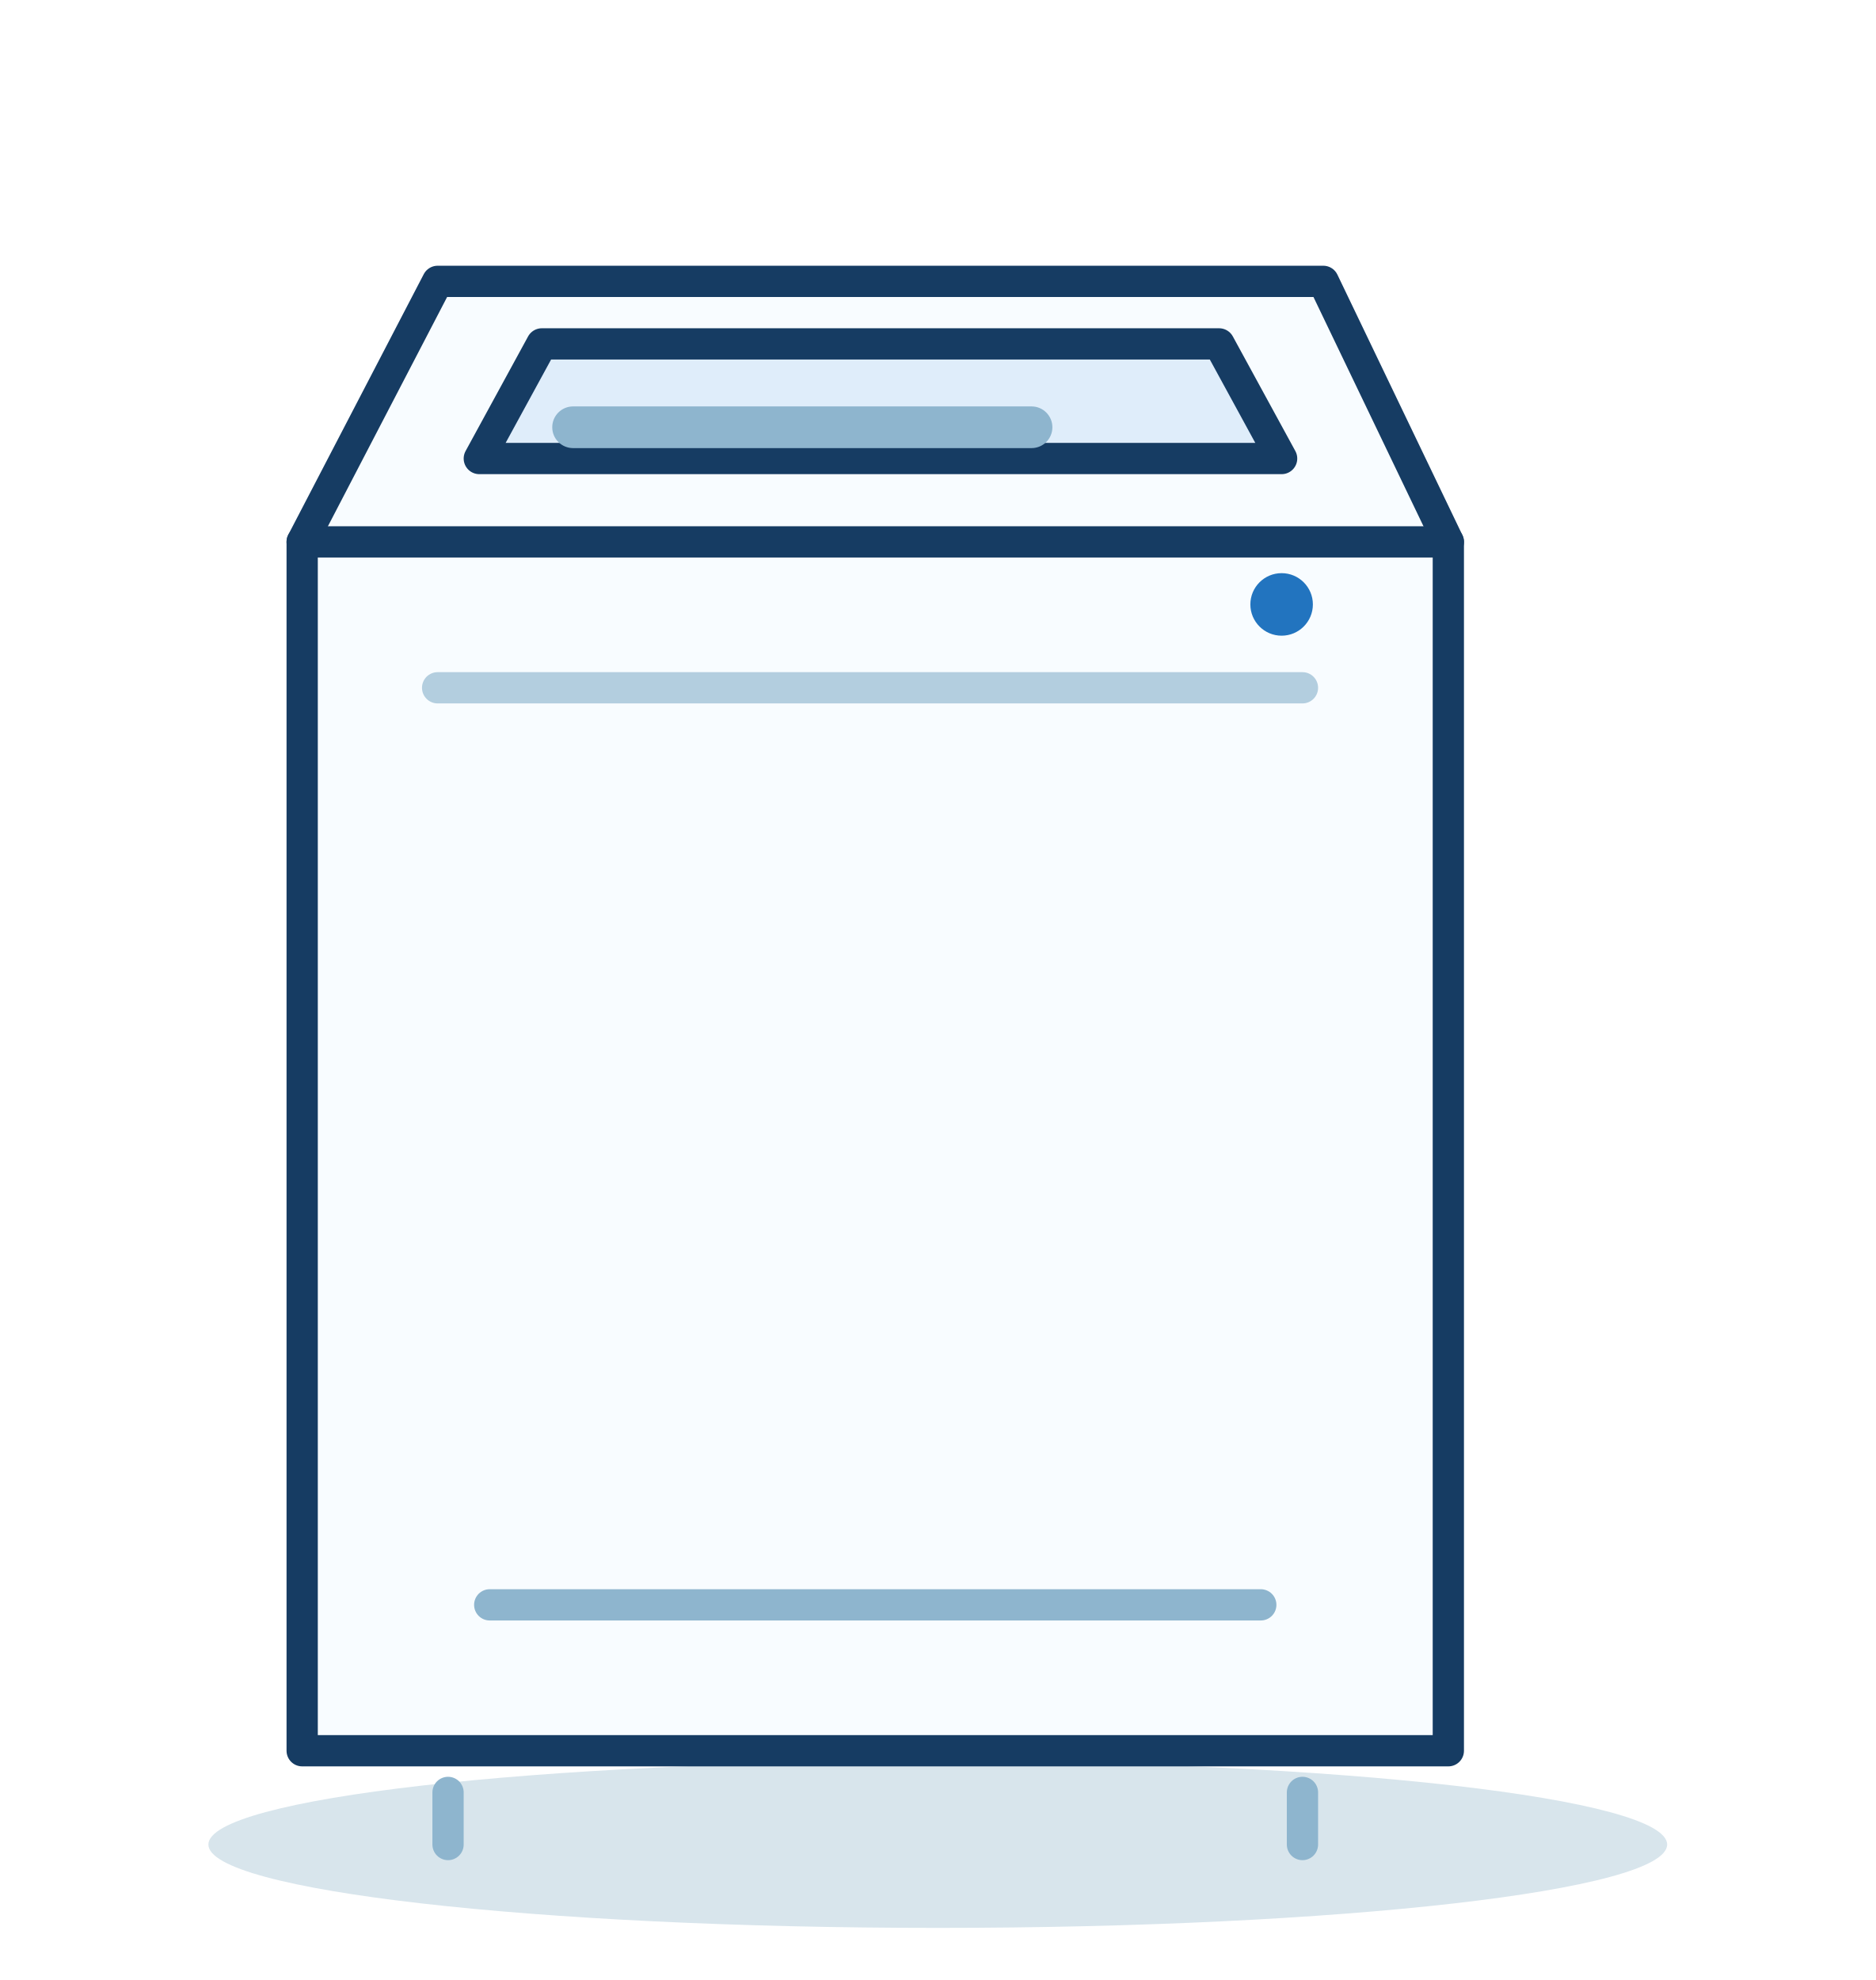
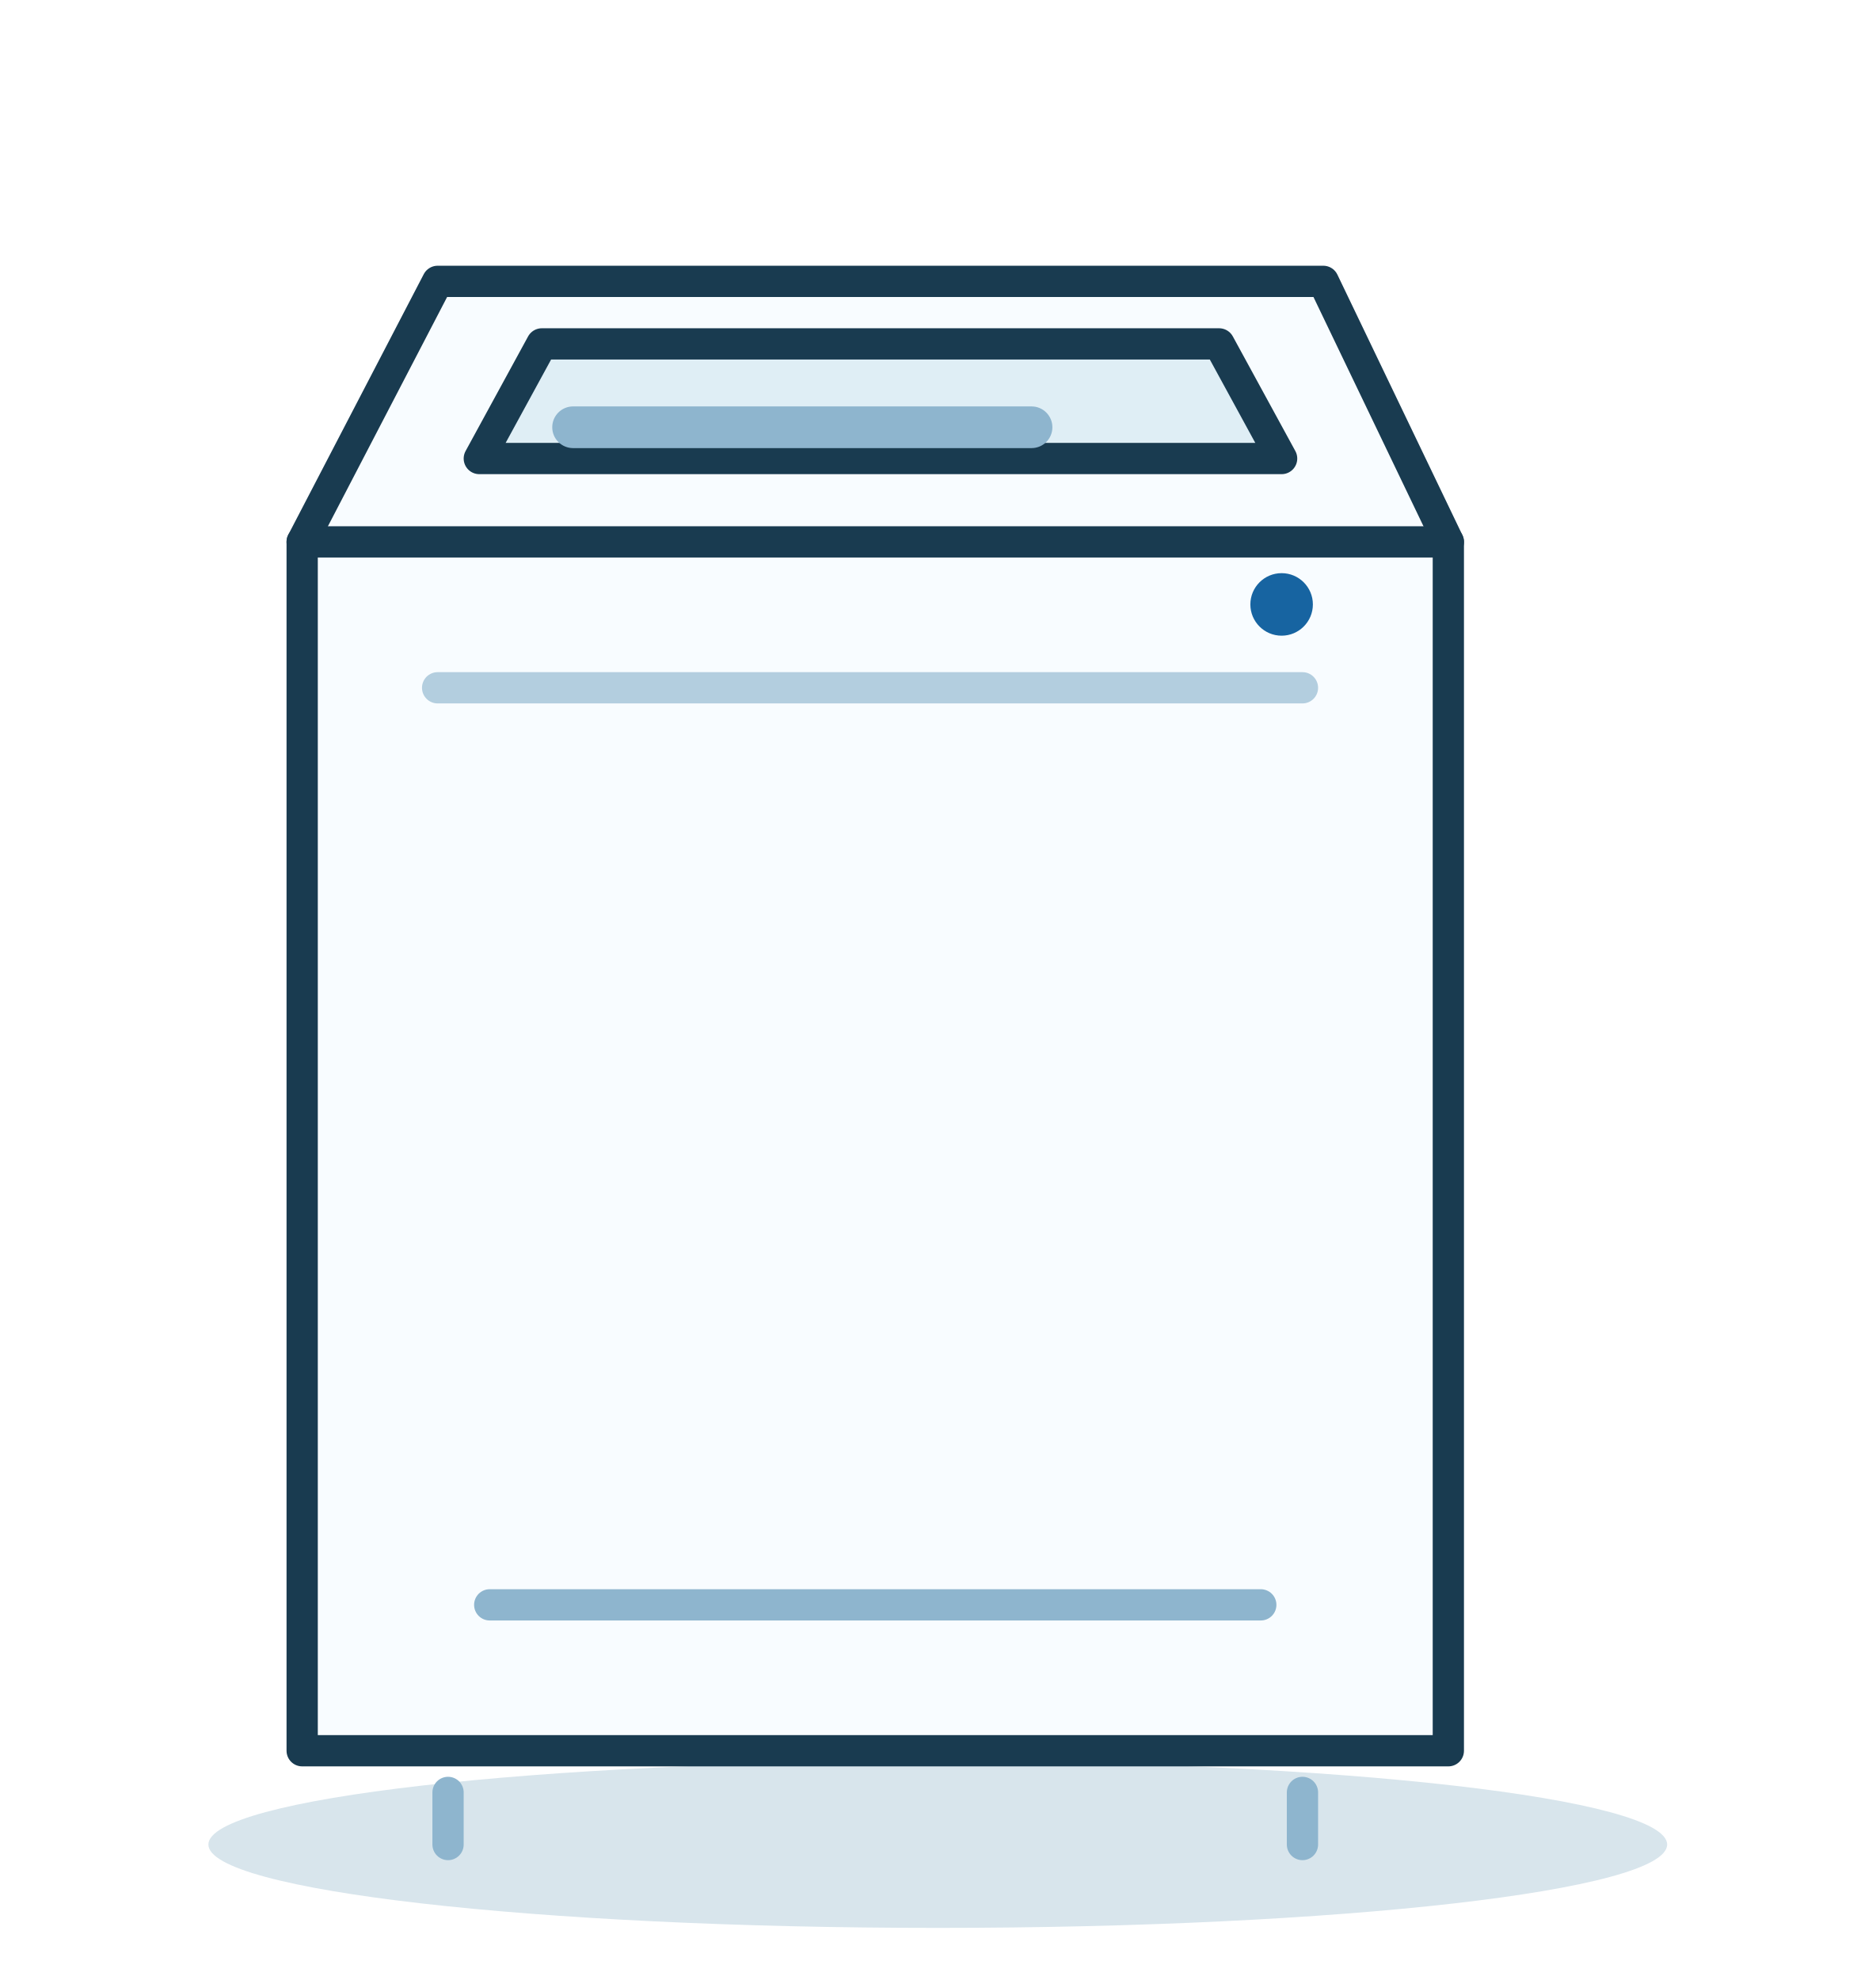
<svg xmlns="http://www.w3.org/2000/svg" width="180" height="190" viewBox="0 0 180 190" fill="none">
-   <g stroke="#163c63" stroke-width="3" stroke-linecap="round" stroke-linejoin="round">
+   <g stroke="#193b50" stroke-width="3" stroke-linecap="round" stroke-linejoin="round">
    <ellipse cx="90" cy="177" rx="70" ry="8" fill="#d8e5ec" stroke="none" />
    <path d="M29 52 42 27h85l12 25v116H29Z" fill="#f8fcff" />
    <path d="M29 52h110" />
-     <path d="m46 44 6-11h65l6 11Z" fill="#dfedfa" />
+     <path d="m46 44 6-11h65l6 11Z" fill="#dfeef5" />
    <path d="M42 66h83" stroke="#b3cedf" />
    <rect x="53" y="39" width="48" height="4" rx="2" fill="#8eb5ce" stroke="none" />
-     <circle cx="123" cy="58" r="3" fill="#2274bf" stroke="none" />
+     <circle cx="123" cy="58" r="3" fill="#1764a1" stroke="none" />
    <path d="M47 154h74M43 172v5m82-5v5" stroke="#8eb5ce" />
  </g>
</svg>
